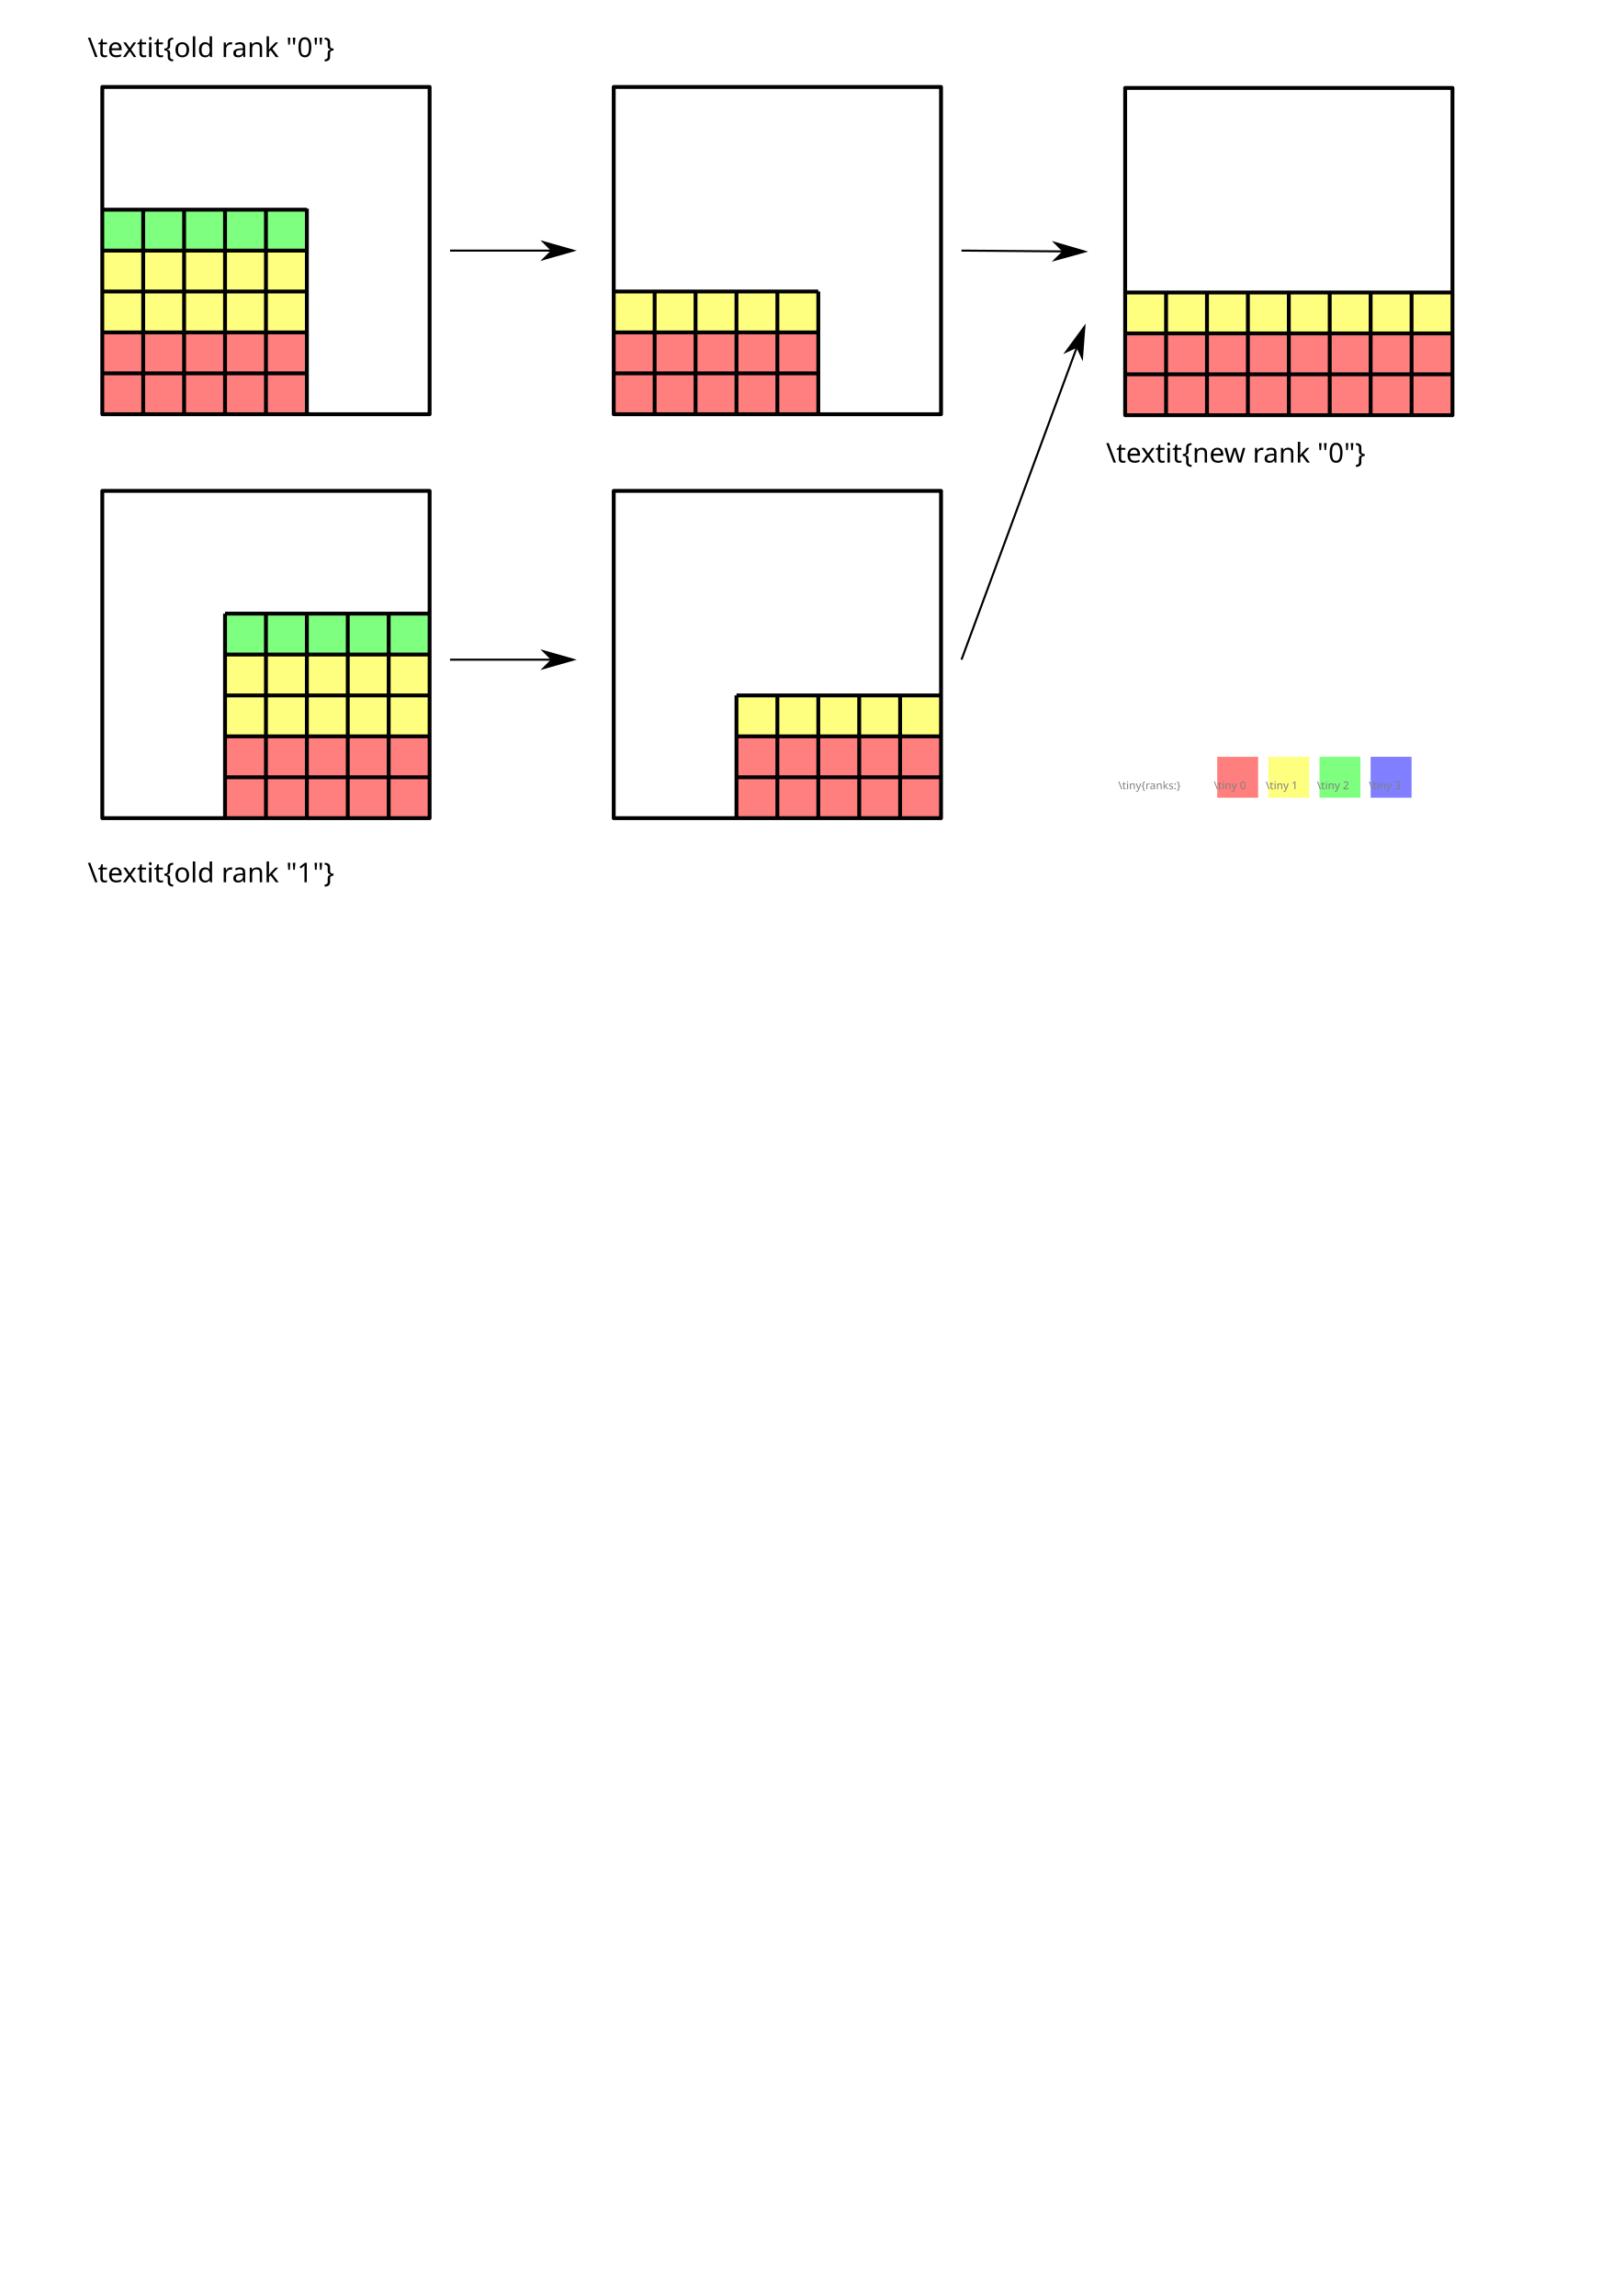
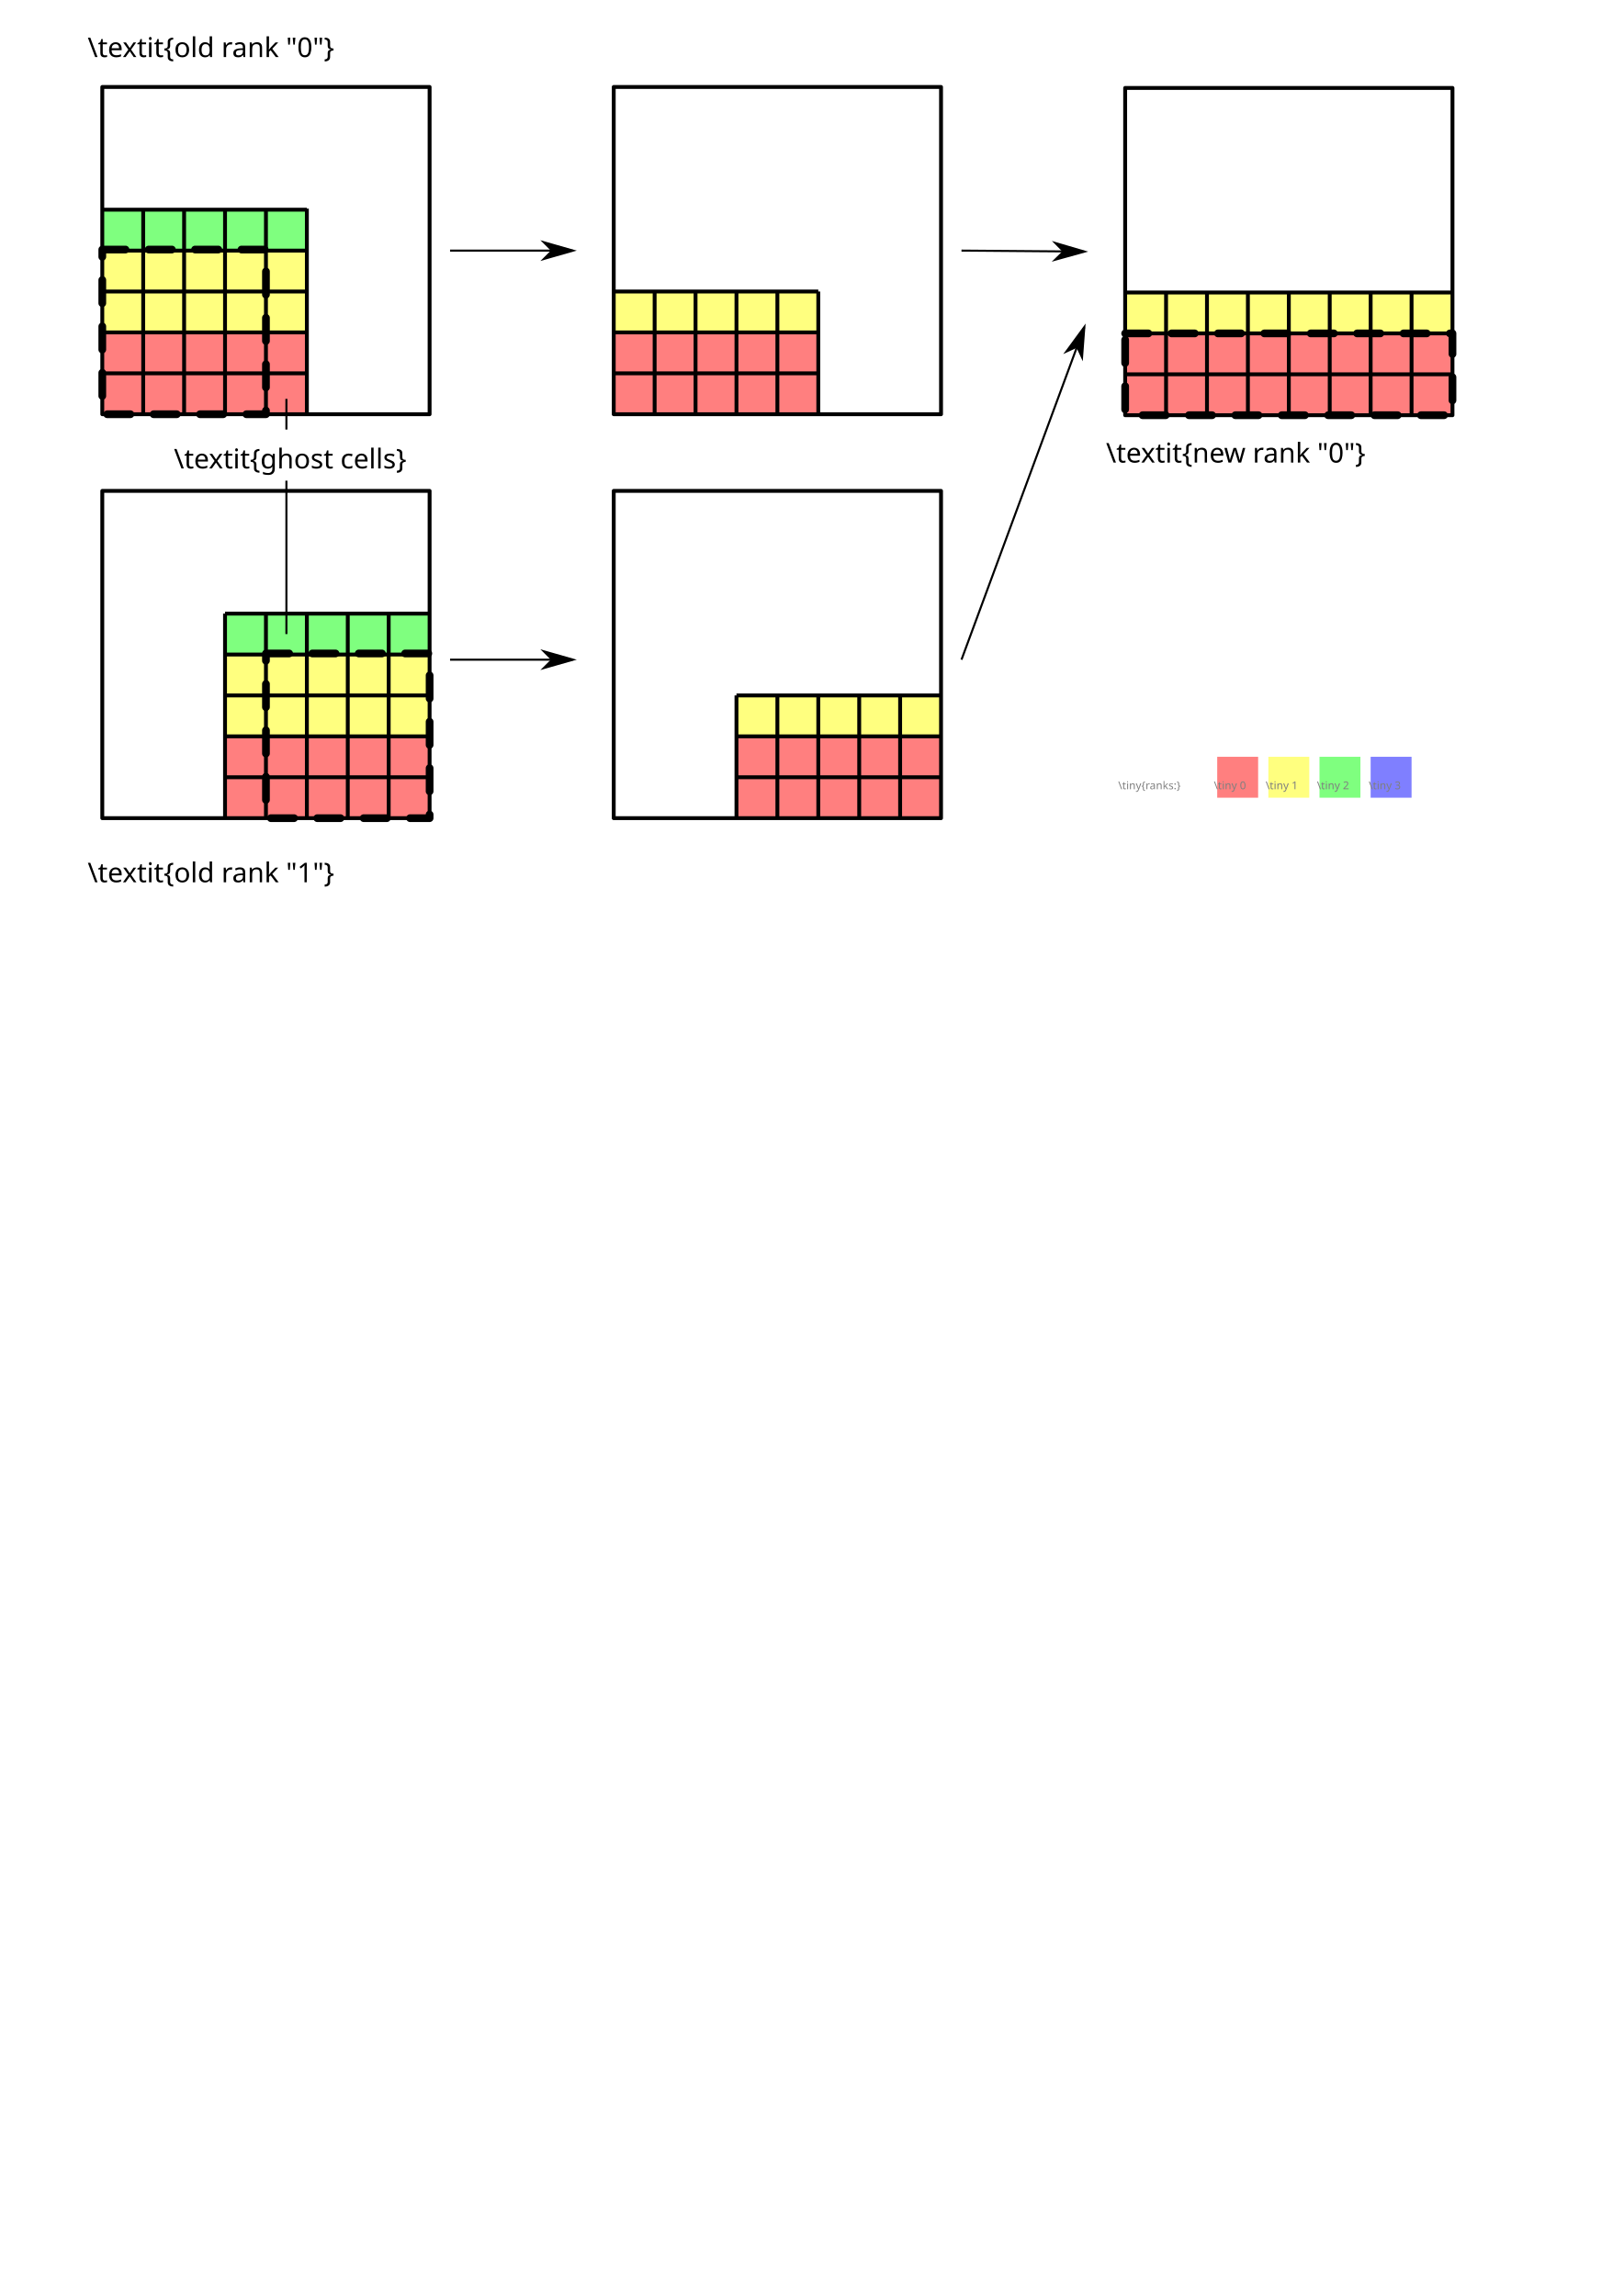
<svg xmlns="http://www.w3.org/2000/svg" width="210mm" height="297mm" viewBox="0 0 210 297" version="1.1" id="svg8">
  <defs id="defs2">
    <marker orient="auto" refY="0.0" refX="0.0" id="marker3007" style="overflow:visible;">
      <path id="path3005" d="M 0.0,0.0 L 5.0,-5.0 L -12.5,0.0 L 5.0,5.0 L 0.0,0.0 z " style="fill-rule:evenodd;stroke:#000000;stroke-width:1pt;stroke-opacity:1;fill:#000000;fill-opacity:1" transform="scale(0.8) rotate(180) translate(12.5,0)" />
    </marker>
    <marker orient="auto" refY="0.0" refX="0.0" id="marker2651" style="overflow:visible;">
      <path id="path2649" d="M 0.0,0.0 L 5.0,-5.0 L -12.5,0.0 L 5.0,5.0 L 0.0,0.0 z " style="fill-rule:evenodd;stroke:#000000;stroke-width:1pt;stroke-opacity:1;fill:#000000;fill-opacity:1" transform="scale(0.8) rotate(180) translate(12.5,0)" />
    </marker>
    <marker style="overflow:visible;" id="marker1352" refX="0.0" refY="0.0" orient="auto">
      <path transform="scale(0.8) rotate(180) translate(12.5,0)" style="fill-rule:evenodd;stroke:#000000;stroke-width:1pt;stroke-opacity:1;fill:#000000;fill-opacity:1" d="M 0.0,0.0 L 5.0,-5.0 L -12.5,0.0 L 5.0,5.0 L 0.0,0.0 z " id="path1350" />
    </marker>
  </defs>
  <g id="layer2" style="display:inline;opacity:0.5">
    <rect style="fill:none;fill-opacity:1;stroke:none;stroke-width:1.852;stroke-miterlimit:4;stroke-dasharray:none" id="rect1919" width="2.5431314e-06" height="0.667" x="-10.583" y="10.583" />
    <rect style="fill:#00ff00;fill-opacity:1;stroke:none;stroke-width:1.852;stroke-miterlimit:4;stroke-dasharray:none" id="rect2001" width="21.167" height="21.167" x="-52.917" y="-32.279" transform="scale(1,-1)" />
    <rect style="fill:#ff0000;fill-opacity:1;stroke:none;stroke-width:1.852;stroke-miterlimit:4;stroke-dasharray:none" id="rect2099" width="21.167" height="21.167" x="-52.917" y="-53.446" transform="scale(1,-1)" />
    <rect style="fill:#0000ff;fill-opacity:1;stroke:none;stroke-width:1.852;stroke-miterlimit:4;stroke-dasharray:none" id="rect2181" width="21.167" height="21.167" x="-31.75" y="-32.279" transform="scale(1,-1)" />
    <rect style="fill:#ffff00;fill-opacity:1;stroke:none;stroke-width:1.852;stroke-miterlimit:4;stroke-dasharray:none" id="rect2183" width="21.167" height="21.167" x="-31.75" y="-53.446" transform="scale(1,-1)" />
    <rect style="fill:none;fill-opacity:1;stroke:none;stroke-width:1.852;stroke-miterlimit:4;stroke-dasharray:none" id="rect2417" width="2.5431314e-06" height="0.667" x="-10.583" y="62.971" />
    <rect style="fill:#ff0000;fill-opacity:1;stroke:none;stroke-width:1.852;stroke-miterlimit:4;stroke-dasharray:none" id="rect2421" width="42.333" height="10.583" x="-52.917" y="-105.833" transform="scale(1,-1)" />
    <rect style="fill:#ffff00;fill-opacity:1;stroke:none;stroke-width:1.852;stroke-miterlimit:4;stroke-dasharray:none" id="rect2425" width="42.333" height="10.583" x="-52.917" y="-95.25" transform="scale(1,-1)" />
    <rect style="fill:#00ff00;fill-opacity:1;stroke:none;stroke-width:1.852;stroke-miterlimit:4;stroke-dasharray:none" id="rect2815" width="42.333" height="10.583" x="-52.917" y="-84.667" transform="scale(1,-1)" />
    <rect style="fill:#0000ff;fill-opacity:1;stroke:none;stroke-width:1.852;stroke-miterlimit:4;stroke-dasharray:none" id="rect2817" width="42.333" height="10.583" x="-52.917" y="-74.083" transform="scale(1,-1)" />
    <rect style="fill:#ff0000;fill-opacity:1;stroke:none;stroke-width:1.852;stroke-miterlimit:4;stroke-dasharray:none" id="rect3045" width="26.458" height="10.583" x="29.104" y="-105.833" transform="scale(1,-1)" />
    <rect style="fill:#ffff00;fill-opacity:1;stroke:none;stroke-width:1.852;stroke-miterlimit:4;stroke-dasharray:none" id="rect3047" width="26.458" height="10.583" x="29.104" y="-95.25" transform="scale(1,-1)" />
    <rect style="fill:#00ff00;fill-opacity:1;stroke:none;stroke-width:1.852;stroke-miterlimit:4;stroke-dasharray:none" id="rect3151" width="26.458" height="5.292" x="29.104" y="-84.667" transform="scale(1,-1)" />
    <rect style="fill:#ff0000;fill-opacity:1;stroke:none;stroke-width:1.852;stroke-miterlimit:4;stroke-dasharray:none" id="rect3255" width="26.458" height="10.583" x="13.229" y="-53.71" transform="scale(1,-1)" />
    <rect style="fill:#ffff00;fill-opacity:1;stroke:none;stroke-width:1.852;stroke-miterlimit:4;stroke-dasharray:none" id="rect3257" width="26.458" height="10.583" x="13.229" y="-43.127" transform="scale(1,-1)" />
    <rect style="fill:#00ff00;fill-opacity:1;stroke:none;stroke-width:1.852;stroke-miterlimit:4;stroke-dasharray:none" id="rect3259" width="26.458" height="5.292" x="13.229" y="-32.544" transform="scale(1,-1)" />
    <rect style="fill:#ff0000;fill-opacity:1;stroke:none;stroke-width:1.852;stroke-miterlimit:4;stroke-dasharray:none" id="rect5724" width="26.458" height="10.583" x="13.229" y="-53.71" transform="scale(1,-1)" />
    <rect style="fill:#ffff00;fill-opacity:1;stroke:none;stroke-width:1.852;stroke-miterlimit:4;stroke-dasharray:none" id="rect5726" width="26.458" height="10.583" x="13.229" y="-43.127" transform="scale(1,-1)" />
    <rect style="fill:#00ff00;fill-opacity:1;stroke:none;stroke-width:1.852;stroke-miterlimit:4;stroke-dasharray:none" id="rect5728" width="26.458" height="5.292" x="13.229" y="-32.544" transform="scale(1,-1)" />
    <rect style="fill:#ff0000;fill-opacity:1;stroke:none;stroke-width:1.852;stroke-miterlimit:4;stroke-dasharray:none" id="rect5832" width="26.458" height="10.583" x="79.441" y="-53.71" transform="scale(1,-1)" />
    <rect style="fill:#ff0000;fill-opacity:1;stroke:none;stroke-width:1.852;stroke-miterlimit:4;stroke-dasharray:none" id="rect5838" width="26.458" height="10.583" x="79.441" y="-53.71" transform="scale(1,-1)" />
    <rect style="fill:#ffff00;fill-opacity:1;stroke:none;stroke-width:1.852;stroke-miterlimit:4;stroke-dasharray:none" id="rect5840" width="26.458" height="5.292" x="79.441" y="-43.127" transform="scale(1,-1)" />
    <rect style="fill:#ff0000;fill-opacity:1;stroke:none;stroke-width:1.852;stroke-miterlimit:4;stroke-dasharray:none" id="rect5844" width="26.458" height="10.583" x="95.25" y="-105.833" transform="scale(1,-1)" />
    <rect style="fill:#ffff00;fill-opacity:1;stroke:none;stroke-width:1.852;stroke-miterlimit:4;stroke-dasharray:none" id="rect5846" width="26.458" height="5.292" x="95.25" y="-95.25" transform="scale(1,-1)" />
    <rect style="fill:#ff0000;fill-opacity:1;stroke:none;stroke-width:1.852;stroke-miterlimit:4;stroke-dasharray:none" id="rect7908" width="42.333" height="10.583" x="145.521" y="-53.71" transform="scale(1,-1)" />
    <rect style="fill:#ffff00;fill-opacity:1;stroke:none;stroke-width:1.852;stroke-miterlimit:4;stroke-dasharray:none" id="rect7910" width="42.333" height="5.292" x="145.521" y="-43.127" transform="scale(1,-1)" />
    <rect style="fill:#00ff00;fill-opacity:1;stroke:none;stroke-width:1.852;stroke-miterlimit:4;stroke-dasharray:none" id="rect28810" width="5.292" height="5.292" x="170.656" y="-103.188" transform="scale(1,-1)" />
    <rect style="fill:#ff0000;fill-opacity:1;stroke:none;stroke-width:1.852;stroke-miterlimit:4;stroke-dasharray:none" id="rect28812" width="5.292" height="5.292" x="157.427" y="-103.188" transform="scale(1,-1)" />
    <rect style="fill:#0000ff;fill-opacity:1;stroke:none;stroke-width:1.852;stroke-miterlimit:4;stroke-dasharray:none" id="rect28814" width="5.292" height="5.292" x="177.271" y="-103.188" transform="scale(1,-1)" />
    <rect style="fill:#ffff00;fill-opacity:1;stroke:none;stroke-width:1.852;stroke-miterlimit:4;stroke-dasharray:none" id="rect28816" width="5.292" height="5.292" x="164.042" y="-103.187" transform="scale(1,-1)" />
    <text xml:space="preserve" style="font-style:normal;font-weight:normal;font-size:1.411px;line-height:1.25;font-family:sans-serif;fill:#000000;fill-opacity:1;stroke:none;stroke-width:0.265" x="159.995" y="102.09" id="text31776">
      <tspan id="tspan31774" style="font-size:1.411px;text-align:center;text-anchor:middle;stroke-width:0.265" x="159.995" y="102.09">\tiny 0</tspan>
    </text>
    <text xml:space="preserve" style="font-style:normal;font-weight:normal;font-size:1.411px;line-height:1.25;font-family:sans-serif;fill:#000000;fill-opacity:1;stroke:none;stroke-width:0.265" x="166.69" y="102.09" id="text40284">
      <tspan id="tspan40282" style="font-size:1.411px;text-align:center;text-anchor:middle;stroke-width:0.265" x="166.69" y="102.09">\tiny 1</tspan>
    </text>
    <text xml:space="preserve" style="font-style:normal;font-weight:normal;font-size:1.411px;line-height:1.25;font-family:sans-serif;fill:#000000;fill-opacity:1;stroke:none;stroke-width:0.265" x="173.327" y="102.09" id="text40288">
      <tspan id="tspan40286" style="font-size:1.411px;text-align:center;text-anchor:middle;stroke-width:0.265" x="173.327" y="102.09">\tiny 2</tspan>
    </text>
    <text xml:space="preserve" style="font-style:normal;font-weight:normal;font-size:1.411px;line-height:1.25;font-family:sans-serif;fill:#000000;fill-opacity:1;stroke:none;stroke-width:0.265" x="180.022" y="102.09" id="text40292">
      <tspan id="tspan40290" style="font-size:1.411px;text-align:center;text-anchor:middle;stroke-width:0.265" x="180.022" y="102.09">\tiny 3</tspan>
    </text>
    <text xml:space="preserve" style="font-style:normal;font-weight:normal;font-size:1.411px;line-height:1.25;font-family:sans-serif;text-align:end;text-anchor:end;fill:#000000;fill-opacity:1;stroke:none;stroke-width:0.265" x="154.544" y="102.09" id="text2401">
      <tspan id="tspan2399" style="font-size:1.411px;text-align:end;text-anchor:end;stroke-width:0.265" x="154.544" y="102.09">\tiny{ranks:}</tspan>
    </text>
  </g>
  <g id="layer1" style="display:inline">
    <rect y="11.25" x="-52.917" height="42.333" width="42.333" id="rect833" style="opacity:1;fill:none;fill-opacity:1;stroke:#000000;stroke-width:0.5;stroke-linecap:round;stroke-linejoin:round;stroke-miterlimit:4;stroke-dasharray:none;stroke-dashoffset:0;stroke-opacity:1" />
    <path id="path835" d="m -52.917,21.833 h 42.333" style="fill:none;stroke:#000000;stroke-width:0.5;stroke-linecap:butt;stroke-linejoin:miter;stroke-miterlimit:4;stroke-dasharray:none;stroke-opacity:1" />
    <path id="path837" d="m -52.917,32.417 h 42.333" style="fill:none;stroke:#000000;stroke-width:0.5;stroke-linecap:butt;stroke-linejoin:miter;stroke-miterlimit:4;stroke-dasharray:none;stroke-opacity:1" />
    <path id="path839" d="m -52.917,43 h 42.333" style="fill:none;stroke:#000000;stroke-width:0.5;stroke-linecap:butt;stroke-linejoin:miter;stroke-miterlimit:4;stroke-dasharray:none;stroke-opacity:1" />
    <path id="path841" d="M -42.333,11.25 V 53.583" style="fill:none;stroke:#000000;stroke-width:0.5;stroke-linecap:butt;stroke-linejoin:miter;stroke-miterlimit:4;stroke-dasharray:none;stroke-opacity:1" />
    <path id="path843" d="M -31.75,11.25 V 53.583" style="fill:none;stroke:#000000;stroke-width:0.5;stroke-linecap:butt;stroke-linejoin:miter;stroke-miterlimit:4;stroke-dasharray:none;stroke-opacity:1" />
    <path id="path845" d="M -21.167,11.25 V 53.583" style="fill:none;stroke:#000000;stroke-width:0.5;stroke-linecap:butt;stroke-linejoin:miter;stroke-miterlimit:4;stroke-dasharray:none;stroke-opacity:1" />
    <path style="fill:none;stroke:#000000;stroke-width:0.5;stroke-linecap:butt;stroke-linejoin:miter;stroke-miterlimit:4;stroke-dasharray:none;stroke-opacity:1" d="M -47.625,11.25 V 53.583" id="path847" />
    <path style="fill:none;stroke:#000000;stroke-width:0.5;stroke-linecap:butt;stroke-linejoin:miter;stroke-miterlimit:4;stroke-dasharray:none;stroke-opacity:1" d="M -37.042,11.25 V 53.583" id="path849" />
    <path style="fill:none;stroke:#000000;stroke-width:0.5;stroke-linecap:butt;stroke-linejoin:miter;stroke-miterlimit:4;stroke-dasharray:none;stroke-opacity:1" d="M -26.458,11.25 V 53.583" id="path851" />
    <path id="path853" d="M -15.875,11.25 V 53.583" style="fill:none;stroke:#000000;stroke-width:0.5;stroke-linecap:butt;stroke-linejoin:miter;stroke-miterlimit:4;stroke-dasharray:none;stroke-opacity:1" />
    <path style="fill:none;stroke:#000000;stroke-width:0.5;stroke-linecap:butt;stroke-linejoin:miter;stroke-miterlimit:4;stroke-dasharray:none;stroke-opacity:1" d="m -52.917,16.542 h 42.333" id="path855" />
    <path style="fill:none;stroke:#000000;stroke-width:0.5;stroke-linecap:butt;stroke-linejoin:miter;stroke-miterlimit:4;stroke-dasharray:none;stroke-opacity:1" d="m -52.917,27.125 h 42.333" id="path857" />
    <path style="fill:none;stroke:#000000;stroke-width:0.5;stroke-linecap:butt;stroke-linejoin:miter;stroke-miterlimit:4;stroke-dasharray:none;stroke-opacity:1" d="m -52.917,37.708 h 42.333" id="path859" />
    <path id="path861" d="m -52.917,48.292 h 42.333" style="fill:none;stroke:#000000;stroke-width:0.5;stroke-linecap:butt;stroke-linejoin:miter;stroke-miterlimit:4;stroke-dasharray:none;stroke-opacity:1" />
    <text xml:space="preserve" style="font-style:normal;font-weight:normal;font-size:11.289px;line-height:1.25;font-family:sans-serif;text-align:center;letter-spacing:0px;word-spacing:0px;text-anchor:middle;fill:#000000;fill-opacity:1;stroke:none;stroke-width:0.265" x="-31.526" y="7.384" id="text3405">
      <tspan id="tspan3403" x="-31.526" y="7.384" style="font-size:3.528px;text-align:center;text-anchor:middle;stroke-width:0.265">\textit{old partitioning}</tspan>
    </text>
    <text id="text3455" y="114.124" x="-31.526" style="font-style:normal;font-weight:normal;font-size:11.289px;line-height:1.25;font-family:sans-serif;text-align:center;letter-spacing:0px;word-spacing:0px;text-anchor:middle;fill:#000000;fill-opacity:1;stroke:none;stroke-width:0.265" xml:space="preserve">
      <tspan style="font-size:3.528px;text-align:center;text-anchor:middle;stroke-width:0.265" y="114.124" x="-31.526" id="tspan3453">\textit{new partitioning}</tspan>
    </text>
    <rect y="63.5" x="-52.917" height="42.333" width="42.333" id="rect1354" style="opacity:1;fill:none;fill-opacity:1;stroke:#000000;stroke-width:0.5;stroke-linecap:round;stroke-linejoin:round;stroke-miterlimit:4;stroke-dasharray:none;stroke-dashoffset:0;stroke-opacity:1" />
    <path id="path1356" d="m -52.917,74.083 h 42.333" style="fill:none;stroke:#000000;stroke-width:0.5;stroke-linecap:butt;stroke-linejoin:miter;stroke-miterlimit:4;stroke-dasharray:none;stroke-opacity:1" />
    <path id="path1358" d="m -52.917,84.667 h 42.333" style="fill:none;stroke:#000000;stroke-width:0.5;stroke-linecap:butt;stroke-linejoin:miter;stroke-miterlimit:4;stroke-dasharray:none;stroke-opacity:1" />
    <path id="path1360" d="m -52.917,95.25 h 42.333" style="fill:none;stroke:#000000;stroke-width:0.5;stroke-linecap:butt;stroke-linejoin:miter;stroke-miterlimit:4;stroke-dasharray:none;stroke-opacity:1" />
    <path id="path1362" d="M -42.333,63.5 V 105.833" style="fill:none;stroke:#000000;stroke-width:0.5;stroke-linecap:butt;stroke-linejoin:miter;stroke-miterlimit:4;stroke-dasharray:none;stroke-opacity:1" />
    <path id="path1364" d="M -31.75,63.5 V 105.833" style="fill:none;stroke:#000000;stroke-width:0.5;stroke-linecap:butt;stroke-linejoin:miter;stroke-miterlimit:4;stroke-dasharray:none;stroke-opacity:1" />
    <path id="path1366" d="M -21.167,63.5 V 105.833" style="fill:none;stroke:#000000;stroke-width:0.5;stroke-linecap:butt;stroke-linejoin:miter;stroke-miterlimit:4;stroke-dasharray:none;stroke-opacity:1" />
    <path style="fill:none;stroke:#000000;stroke-width:0.5;stroke-linecap:butt;stroke-linejoin:miter;stroke-miterlimit:4;stroke-dasharray:none;stroke-opacity:1" d="M -47.625,63.5 V 105.833" id="path1368" />
    <path style="fill:none;stroke:#000000;stroke-width:0.5;stroke-linecap:butt;stroke-linejoin:miter;stroke-miterlimit:4;stroke-dasharray:none;stroke-opacity:1" d="M -37.042,63.5 V 105.833" id="path1370" />
    <path style="fill:none;stroke:#000000;stroke-width:0.5;stroke-linecap:butt;stroke-linejoin:miter;stroke-miterlimit:4;stroke-dasharray:none;stroke-opacity:1" d="M -26.458,63.5 V 105.833" id="path1372" />
    <path id="path1374" d="M -15.875,63.5 V 105.833" style="fill:none;stroke:#000000;stroke-width:0.5;stroke-linecap:butt;stroke-linejoin:miter;stroke-miterlimit:4;stroke-dasharray:none;stroke-opacity:1" />
    <path style="fill:none;stroke:#000000;stroke-width:0.5;stroke-linecap:butt;stroke-linejoin:miter;stroke-miterlimit:4;stroke-dasharray:none;stroke-opacity:1" d="m -52.917,68.792 h 42.333" id="path1376" />
    <path style="fill:none;stroke:#000000;stroke-width:0.5;stroke-linecap:butt;stroke-linejoin:miter;stroke-miterlimit:4;stroke-dasharray:none;stroke-opacity:1" d="m -52.917,79.375 h 42.333" id="path1378" />
    <path style="fill:none;stroke:#000000;stroke-width:0.5;stroke-linecap:butt;stroke-linejoin:miter;stroke-miterlimit:4;stroke-dasharray:none;stroke-opacity:1" d="m -52.917,89.958 h 42.333" id="path1380" />
    <path id="path1382" d="m -52.917,100.542 h 42.333" style="fill:none;stroke:#000000;stroke-width:0.5;stroke-linecap:butt;stroke-linejoin:miter;stroke-miterlimit:4;stroke-dasharray:none;stroke-opacity:1" />
    <rect y="11.25" x="13.229" height="42.333" width="42.333" id="rect1384" style="opacity:1;fill:none;fill-opacity:1;stroke:#000000;stroke-width:0.5;stroke-linecap:round;stroke-linejoin:round;stroke-miterlimit:4;stroke-dasharray:none;stroke-dashoffset:0;stroke-opacity:1" />
    <path id="path1388" d="M 13.229,32.417 H 39.688" style="fill:none;stroke:#000000;stroke-width:0.5;stroke-linecap:butt;stroke-linejoin:miter;stroke-miterlimit:4;stroke-dasharray:none;stroke-opacity:1" />
    <path id="path1390" d="M 13.229,43 H 39.688" style="fill:none;stroke:#000000;stroke-width:0.5;stroke-linecap:butt;stroke-linejoin:miter;stroke-miterlimit:4;stroke-dasharray:none;stroke-opacity:1" />
    <path id="path1392" d="M 23.812,26.988 V 53.583" style="fill:none;stroke:#000000;stroke-width:0.5;stroke-linecap:butt;stroke-linejoin:miter;stroke-miterlimit:4;stroke-dasharray:none;stroke-opacity:1" />
    <path id="path1394" d="M 34.396,26.988 V 53.583" style="fill:none;stroke:#000000;stroke-width:0.5;stroke-linecap:butt;stroke-linejoin:miter;stroke-miterlimit:4;stroke-dasharray:none;stroke-opacity:1" />
    <path style="fill:none;stroke:#000000;stroke-width:0.5;stroke-linecap:butt;stroke-linejoin:miter;stroke-miterlimit:4;stroke-dasharray:none;stroke-opacity:1" d="M 18.521,27.252 V 53.583" id="path1398" />
    <path style="fill:none;stroke:#000000;stroke-width:0.5;stroke-linecap:butt;stroke-linejoin:miter;stroke-miterlimit:4;stroke-dasharray:none;stroke-opacity:1" d="M 29.104,26.988 V 53.583" id="path1400" />
    <path style="fill:none;stroke:#000000;stroke-width:0.5;stroke-linecap:butt;stroke-linejoin:miter;stroke-miterlimit:4;stroke-dasharray:none;stroke-opacity:1" d="M 39.688,26.988 V 53.583" id="path1402" />
    <path style="fill:none;stroke:#000000;stroke-width:0.5;stroke-linecap:butt;stroke-linejoin:miter;stroke-miterlimit:4;stroke-dasharray:none;stroke-opacity:1" d="M 13.229,27.125 H 39.688" id="path1408" />
    <path style="fill:none;stroke:#000000;stroke-width:0.5;stroke-linecap:butt;stroke-linejoin:miter;stroke-miterlimit:4;stroke-dasharray:none;stroke-opacity:1" d="M 13.229,37.708 H 39.688" id="path1410" />
    <path id="path1412" d="M 13.229,48.292 H 39.688" style="fill:none;stroke:#000000;stroke-width:0.5;stroke-linecap:butt;stroke-linejoin:miter;stroke-miterlimit:4;stroke-dasharray:none;stroke-opacity:1" />
    <path style="fill:none;stroke:#000000;stroke-width:0.265px;stroke-linecap:butt;stroke-linejoin:miter;stroke-opacity:1;marker-end:url(#marker2651)" d="m 58.208,32.417 h 15.875" id="path1414" />
    <path id="path1416" d="m 58.208,85.333 h 15.875" style="fill:none;stroke:#000000;stroke-width:0.265px;stroke-linecap:butt;stroke-linejoin:miter;stroke-opacity:1;marker-end:url(#marker2651)" />
    <text xml:space="preserve" style="font-style:normal;font-weight:normal;font-size:11.289px;line-height:1.25;font-family:sans-serif;text-align:center;letter-spacing:0px;word-spacing:0px;text-anchor:middle;fill:#000000;fill-opacity:1;stroke:none;stroke-width:0.265" x="34.62" y="7.384" id="text1420">
      <tspan id="tspan1418" x="34.62" y="7.384" style="font-size:3.528px;text-align:center;text-anchor:middle;stroke-width:0.265">\textit{old rank "0"}</tspan>
    </text>
    <text id="text1424" y="114.124" x="34.62" style="font-style:normal;font-weight:normal;font-size:11.289px;line-height:1.25;font-family:sans-serif;text-align:center;letter-spacing:0px;word-spacing:0px;text-anchor:middle;fill:#000000;fill-opacity:1;stroke:none;stroke-width:0.265" xml:space="preserve">
      <tspan style="font-size:3.528px;text-align:center;text-anchor:middle;stroke-width:0.265" y="114.124" x="34.62" id="tspan1422">\textit{old rank "1"}</tspan>
    </text>
    <rect y="63.5" x="13.229" height="42.333" width="42.333" id="rect1426" style="opacity:1;fill:none;fill-opacity:1;stroke:#000000;stroke-width:0.5;stroke-linecap:round;stroke-linejoin:round;stroke-miterlimit:4;stroke-dasharray:none;stroke-dashoffset:0;stroke-opacity:1" />
    <path id="path1430" d="M 29.104,84.667 H 55.562" style="fill:none;stroke:#000000;stroke-width:0.5;stroke-linecap:butt;stroke-linejoin:miter;stroke-miterlimit:4;stroke-dasharray:none;stroke-opacity:1" />
    <path id="path1432" d="M 29.104,95.25 H 55.562" style="fill:none;stroke:#000000;stroke-width:0.5;stroke-linecap:butt;stroke-linejoin:miter;stroke-miterlimit:4;stroke-dasharray:none;stroke-opacity:1" />
    <path id="path1436" d="m 34.396,79.375 v 26.458" style="fill:none;stroke:#000000;stroke-width:0.5;stroke-linecap:butt;stroke-linejoin:miter;stroke-miterlimit:4;stroke-dasharray:none;stroke-opacity:1" />
    <path id="path1438" d="m 44.979,79.375 v 26.458" style="fill:none;stroke:#000000;stroke-width:0.5;stroke-linecap:butt;stroke-linejoin:miter;stroke-miterlimit:4;stroke-dasharray:none;stroke-opacity:1" />
    <path style="fill:none;stroke:#000000;stroke-width:0.5;stroke-linecap:butt;stroke-linejoin:miter;stroke-miterlimit:4;stroke-dasharray:none;stroke-opacity:1" d="m 29.104,79.375 v 26.458" id="path1442" />
    <path style="fill:none;stroke:#000000;stroke-width:0.5;stroke-linecap:butt;stroke-linejoin:miter;stroke-miterlimit:4;stroke-dasharray:none;stroke-opacity:1" d="m 39.688,79.375 v 26.458" id="path1444" />
    <path id="path1446" d="m 50.271,79.375 v 26.458" style="fill:none;stroke:#000000;stroke-width:0.5;stroke-linecap:butt;stroke-linejoin:miter;stroke-miterlimit:4;stroke-dasharray:none;stroke-opacity:1" />
    <path style="fill:none;stroke:#000000;stroke-width:0.5;stroke-linecap:butt;stroke-linejoin:miter;stroke-miterlimit:4;stroke-dasharray:none;stroke-opacity:1" d="M 29.104,79.375 H 55.562" id="path1450" />
    <path style="fill:none;stroke:#000000;stroke-width:0.5;stroke-linecap:butt;stroke-linejoin:miter;stroke-miterlimit:4;stroke-dasharray:none;stroke-opacity:1" d="M 29.104,89.958 H 55.562" id="path1452" />
    <path id="path1454" d="M 29.104,100.542 H 55.562" style="fill:none;stroke:#000000;stroke-width:0.5;stroke-linecap:butt;stroke-linejoin:miter;stroke-miterlimit:4;stroke-dasharray:none;stroke-opacity:1" />
    <rect y="11.25" x="79.375" height="42.333" width="42.333" id="rect1456" style="opacity:1;fill:none;fill-opacity:1;stroke:#000000;stroke-width:0.5;stroke-linecap:round;stroke-linejoin:round;stroke-miterlimit:4;stroke-dasharray:none;stroke-dashoffset:0;stroke-opacity:1" />
    <path style="fill:none;stroke:#000000;stroke-width:0.265px;stroke-linecap:butt;stroke-linejoin:miter;stroke-opacity:1;marker-end:url(#marker2651)" d="m 124.354,32.417 15.875,0.127" id="path1486" />
    <path id="path1488" d="m 124.354,85.333 15.875,-43" style="fill:none;stroke:#000000;stroke-width:0.265px;stroke-linecap:butt;stroke-linejoin:miter;stroke-opacity:1;marker-end:url(#marker2651)" />
    <text id="text1496" y="59.835" x="167.162" style="font-style:normal;font-weight:normal;font-size:11.289px;line-height:1.25;font-family:sans-serif;text-align:center;letter-spacing:0px;word-spacing:0px;text-anchor:middle;fill:#000000;fill-opacity:1;stroke:none;stroke-width:0.265" xml:space="preserve">
      <tspan style="font-size:3.528px;text-align:center;text-anchor:middle;stroke-width:0.265" y="59.835" x="167.162" id="tspan1494">\textit{new rank "0"}</tspan>
    </text>
    <rect y="63.5" x="79.375" height="42.333" width="42.333" id="rect1498" style="opacity:1;fill:none;fill-opacity:1;stroke:#000000;stroke-width:0.5;stroke-linecap:round;stroke-linejoin:round;stroke-miterlimit:4;stroke-dasharray:none;stroke-dashoffset:0;stroke-opacity:1" />
    <rect y="11.377" x="145.521" height="42.333" width="42.333" id="rect1570" style="opacity:1;fill:none;fill-opacity:1;stroke:#000000;stroke-width:0.5;stroke-linecap:round;stroke-linejoin:round;stroke-miterlimit:4;stroke-dasharray:none;stroke-dashoffset:0;stroke-opacity:1" />
    <path id="path1576" d="m 145.521,43.127 h 42.333" style="fill:none;stroke:#000000;stroke-width:0.5;stroke-linecap:butt;stroke-linejoin:miter;stroke-miterlimit:4;stroke-dasharray:none;stroke-opacity:1" />
    <path id="path1578" d="m 156.104,37.835 v 15.875" style="fill:none;stroke:#000000;stroke-width:0.5;stroke-linecap:butt;stroke-linejoin:miter;stroke-miterlimit:4;stroke-dasharray:none;stroke-opacity:1" />
    <path id="path1580" d="m 166.688,37.835 v 15.875" style="fill:none;stroke:#000000;stroke-width:0.5;stroke-linecap:butt;stroke-linejoin:miter;stroke-miterlimit:4;stroke-dasharray:none;stroke-opacity:1" />
    <path id="path1582" d="m 177.271,37.835 v 15.875" style="fill:none;stroke:#000000;stroke-width:0.5;stroke-linecap:butt;stroke-linejoin:miter;stroke-miterlimit:4;stroke-dasharray:none;stroke-opacity:1" />
    <path style="fill:none;stroke:#000000;stroke-width:0.5;stroke-linecap:butt;stroke-linejoin:miter;stroke-miterlimit:4;stroke-dasharray:none;stroke-opacity:1" d="m 150.812,37.835 v 15.875" id="path1584" />
    <path style="fill:none;stroke:#000000;stroke-width:0.5;stroke-linecap:butt;stroke-linejoin:miter;stroke-miterlimit:4;stroke-dasharray:none;stroke-opacity:1" d="m 161.396,37.835 v 15.875" id="path1586" />
    <path style="fill:none;stroke:#000000;stroke-width:0.5;stroke-linecap:butt;stroke-linejoin:miter;stroke-miterlimit:4;stroke-dasharray:none;stroke-opacity:1" d="m 171.979,37.835 v 15.875" id="path1588" />
    <path id="path1590" d="m 182.563,37.835 v 15.875" style="fill:none;stroke:#000000;stroke-width:0.5;stroke-linecap:butt;stroke-linejoin:miter;stroke-miterlimit:4;stroke-dasharray:none;stroke-opacity:1" />
    <path style="fill:none;stroke:#000000;stroke-width:0.5;stroke-linecap:butt;stroke-linejoin:miter;stroke-miterlimit:4;stroke-dasharray:none;stroke-opacity:1" d="m 145.521,37.835 h 42.333" id="path1596" />
    <path id="path1598" d="m 145.521,48.419 h 42.333" style="fill:none;stroke:#000000;stroke-width:0.5;stroke-linecap:butt;stroke-linejoin:miter;stroke-miterlimit:4;stroke-dasharray:none;stroke-opacity:1" />
    <path id="path5526" d="M 95.25,95.25 H 121.708" style="fill:none;stroke:#000000;stroke-width:0.5;stroke-linecap:butt;stroke-linejoin:miter;stroke-miterlimit:4;stroke-dasharray:none;stroke-opacity:1" />
    <path id="path5528" d="M 100.542,89.958 V 105.833" style="fill:none;stroke:#000000;stroke-width:0.5;stroke-linecap:butt;stroke-linejoin:miter;stroke-miterlimit:4;stroke-dasharray:none;stroke-opacity:1" />
    <path id="path5530" d="M 111.125,89.958 V 105.833" style="fill:none;stroke:#000000;stroke-width:0.5;stroke-linecap:butt;stroke-linejoin:miter;stroke-miterlimit:4;stroke-dasharray:none;stroke-opacity:1" />
    <path style="fill:none;stroke:#000000;stroke-width:0.5;stroke-linecap:butt;stroke-linejoin:miter;stroke-miterlimit:4;stroke-dasharray:none;stroke-opacity:1" d="M 95.25,89.958 V 105.833" id="path5532" />
    <path style="fill:none;stroke:#000000;stroke-width:0.5;stroke-linecap:butt;stroke-linejoin:miter;stroke-miterlimit:4;stroke-dasharray:none;stroke-opacity:1" d="M 105.833,89.958 V 105.833" id="path5534" />
    <path id="path5536" d="M 116.417,89.958 V 105.833" style="fill:none;stroke:#000000;stroke-width:0.5;stroke-linecap:butt;stroke-linejoin:miter;stroke-miterlimit:4;stroke-dasharray:none;stroke-opacity:1" />
    <path style="fill:none;stroke:#000000;stroke-width:0.5;stroke-linecap:butt;stroke-linejoin:miter;stroke-miterlimit:4;stroke-dasharray:none;stroke-opacity:1" d="M 95.25,89.958 H 121.708" id="path5540" />
    <path id="path5542" d="M 95.25,100.542 H 121.708" style="fill:none;stroke:#000000;stroke-width:0.5;stroke-linecap:butt;stroke-linejoin:miter;stroke-miterlimit:4;stroke-dasharray:none;stroke-opacity:1" />
    <path id="path5706" d="M 79.375,43 H 105.833" style="fill:none;stroke:#000000;stroke-width:0.5;stroke-linecap:butt;stroke-linejoin:miter;stroke-miterlimit:4;stroke-dasharray:none;stroke-opacity:1" />
    <path id="path5708" d="M 89.958,37.571 V 53.583" style="fill:none;stroke:#000000;stroke-width:0.5;stroke-linecap:butt;stroke-linejoin:miter;stroke-miterlimit:4;stroke-dasharray:none;stroke-opacity:1" />
    <path id="path5710" d="M 100.542,37.835 V 53.583" style="fill:none;stroke:#000000;stroke-width:0.5;stroke-linecap:butt;stroke-linejoin:miter;stroke-miterlimit:4;stroke-dasharray:none;stroke-opacity:1" />
    <path style="fill:none;stroke:#000000;stroke-width:0.5;stroke-linecap:butt;stroke-linejoin:miter;stroke-miterlimit:4;stroke-dasharray:none;stroke-opacity:1" d="M 84.667,37.571 V 53.583" id="path5712" />
    <path style="fill:none;stroke:#000000;stroke-width:0.5;stroke-linecap:butt;stroke-linejoin:miter;stroke-miterlimit:4;stroke-dasharray:none;stroke-opacity:1" d="M 95.25,37.571 V 53.583" id="path5714" />
    <path style="fill:none;stroke:#000000;stroke-width:0.5;stroke-linecap:butt;stroke-linejoin:miter;stroke-miterlimit:4;stroke-dasharray:none;stroke-opacity:1" d="M 105.833,37.708 V 53.583" id="path5716" />
    <path style="fill:none;stroke:#000000;stroke-width:0.5;stroke-linecap:butt;stroke-linejoin:miter;stroke-miterlimit:4;stroke-dasharray:none;stroke-opacity:1" d="M 79.375,37.708 H 105.833" id="path5720" />
    <path id="path5722" d="M 79.375,48.292 H 105.833" style="fill:none;stroke:#000000;stroke-width:0.5;stroke-linecap:butt;stroke-linejoin:miter;stroke-miterlimit:4;stroke-dasharray:none;stroke-opacity:1" />
+     <rect y="32.279" x="13.229" height="21.304" width="21.167" id="rect989" style="opacity:1;fill:none;fill-opacity:1;stroke:#000000;stroke-width:1;stroke-linecap:round;stroke-linejoin:round;stroke-miterlimit:4;stroke-dasharray:3,3;stroke-dashoffset:0;stroke-opacity:1" />
+     <rect y="84.529" x="34.396" height="21.304" width="21.167" id="rect1093" style="opacity:1;fill:none;fill-opacity:1;stroke:#000000;stroke-width:1;stroke-linecap:round;stroke-linejoin:round;stroke-miterlimit:4;stroke-dasharray:3, 3;stroke-dashoffset:0;stroke-opacity:1" />
+     <rect y="43.127" x="145.521" height="10.583" width="42.333" id="rect1095" style="opacity:1;fill:none;fill-opacity:1;stroke:#000000;stroke-width:1;stroke-linecap:round;stroke-linejoin:round;stroke-miterlimit:4;stroke-dasharray:3, 3;stroke-dashoffset:0;stroke-opacity:1" />
+     <text id="text994" y="60.591" x="44.865" style="font-style:normal;font-weight:normal;font-size:11.289px;line-height:1.25;font-family:sans-serif;text-align:center;letter-spacing:0px;word-spacing:0px;text-anchor:middle;fill:#000000;fill-opacity:1;stroke:none;stroke-width:0.265" xml:space="preserve">
+       <tspan style="font-size:3.528px;text-align:center;text-anchor:middle;stroke-width:0.265" y="60.591" x="44.865" id="tspan992">\textit{ghost cells}</tspan>
+     </text>
+     <path id="path996" d="m 37.042,62.177 v 19.844" style="fill:none;stroke:#000000;stroke-width:0.265px;stroke-linecap:butt;stroke-linejoin:miter;stroke-opacity:1" />
+     <path id="path1173" d="m 37.042,51.594 0,3.969" style="fill:none;stroke:#000000;stroke-width:0.265px;stroke-linecap:butt;stroke-linejoin:miter;stroke-opacity:1" />
  </g>
</svg>
